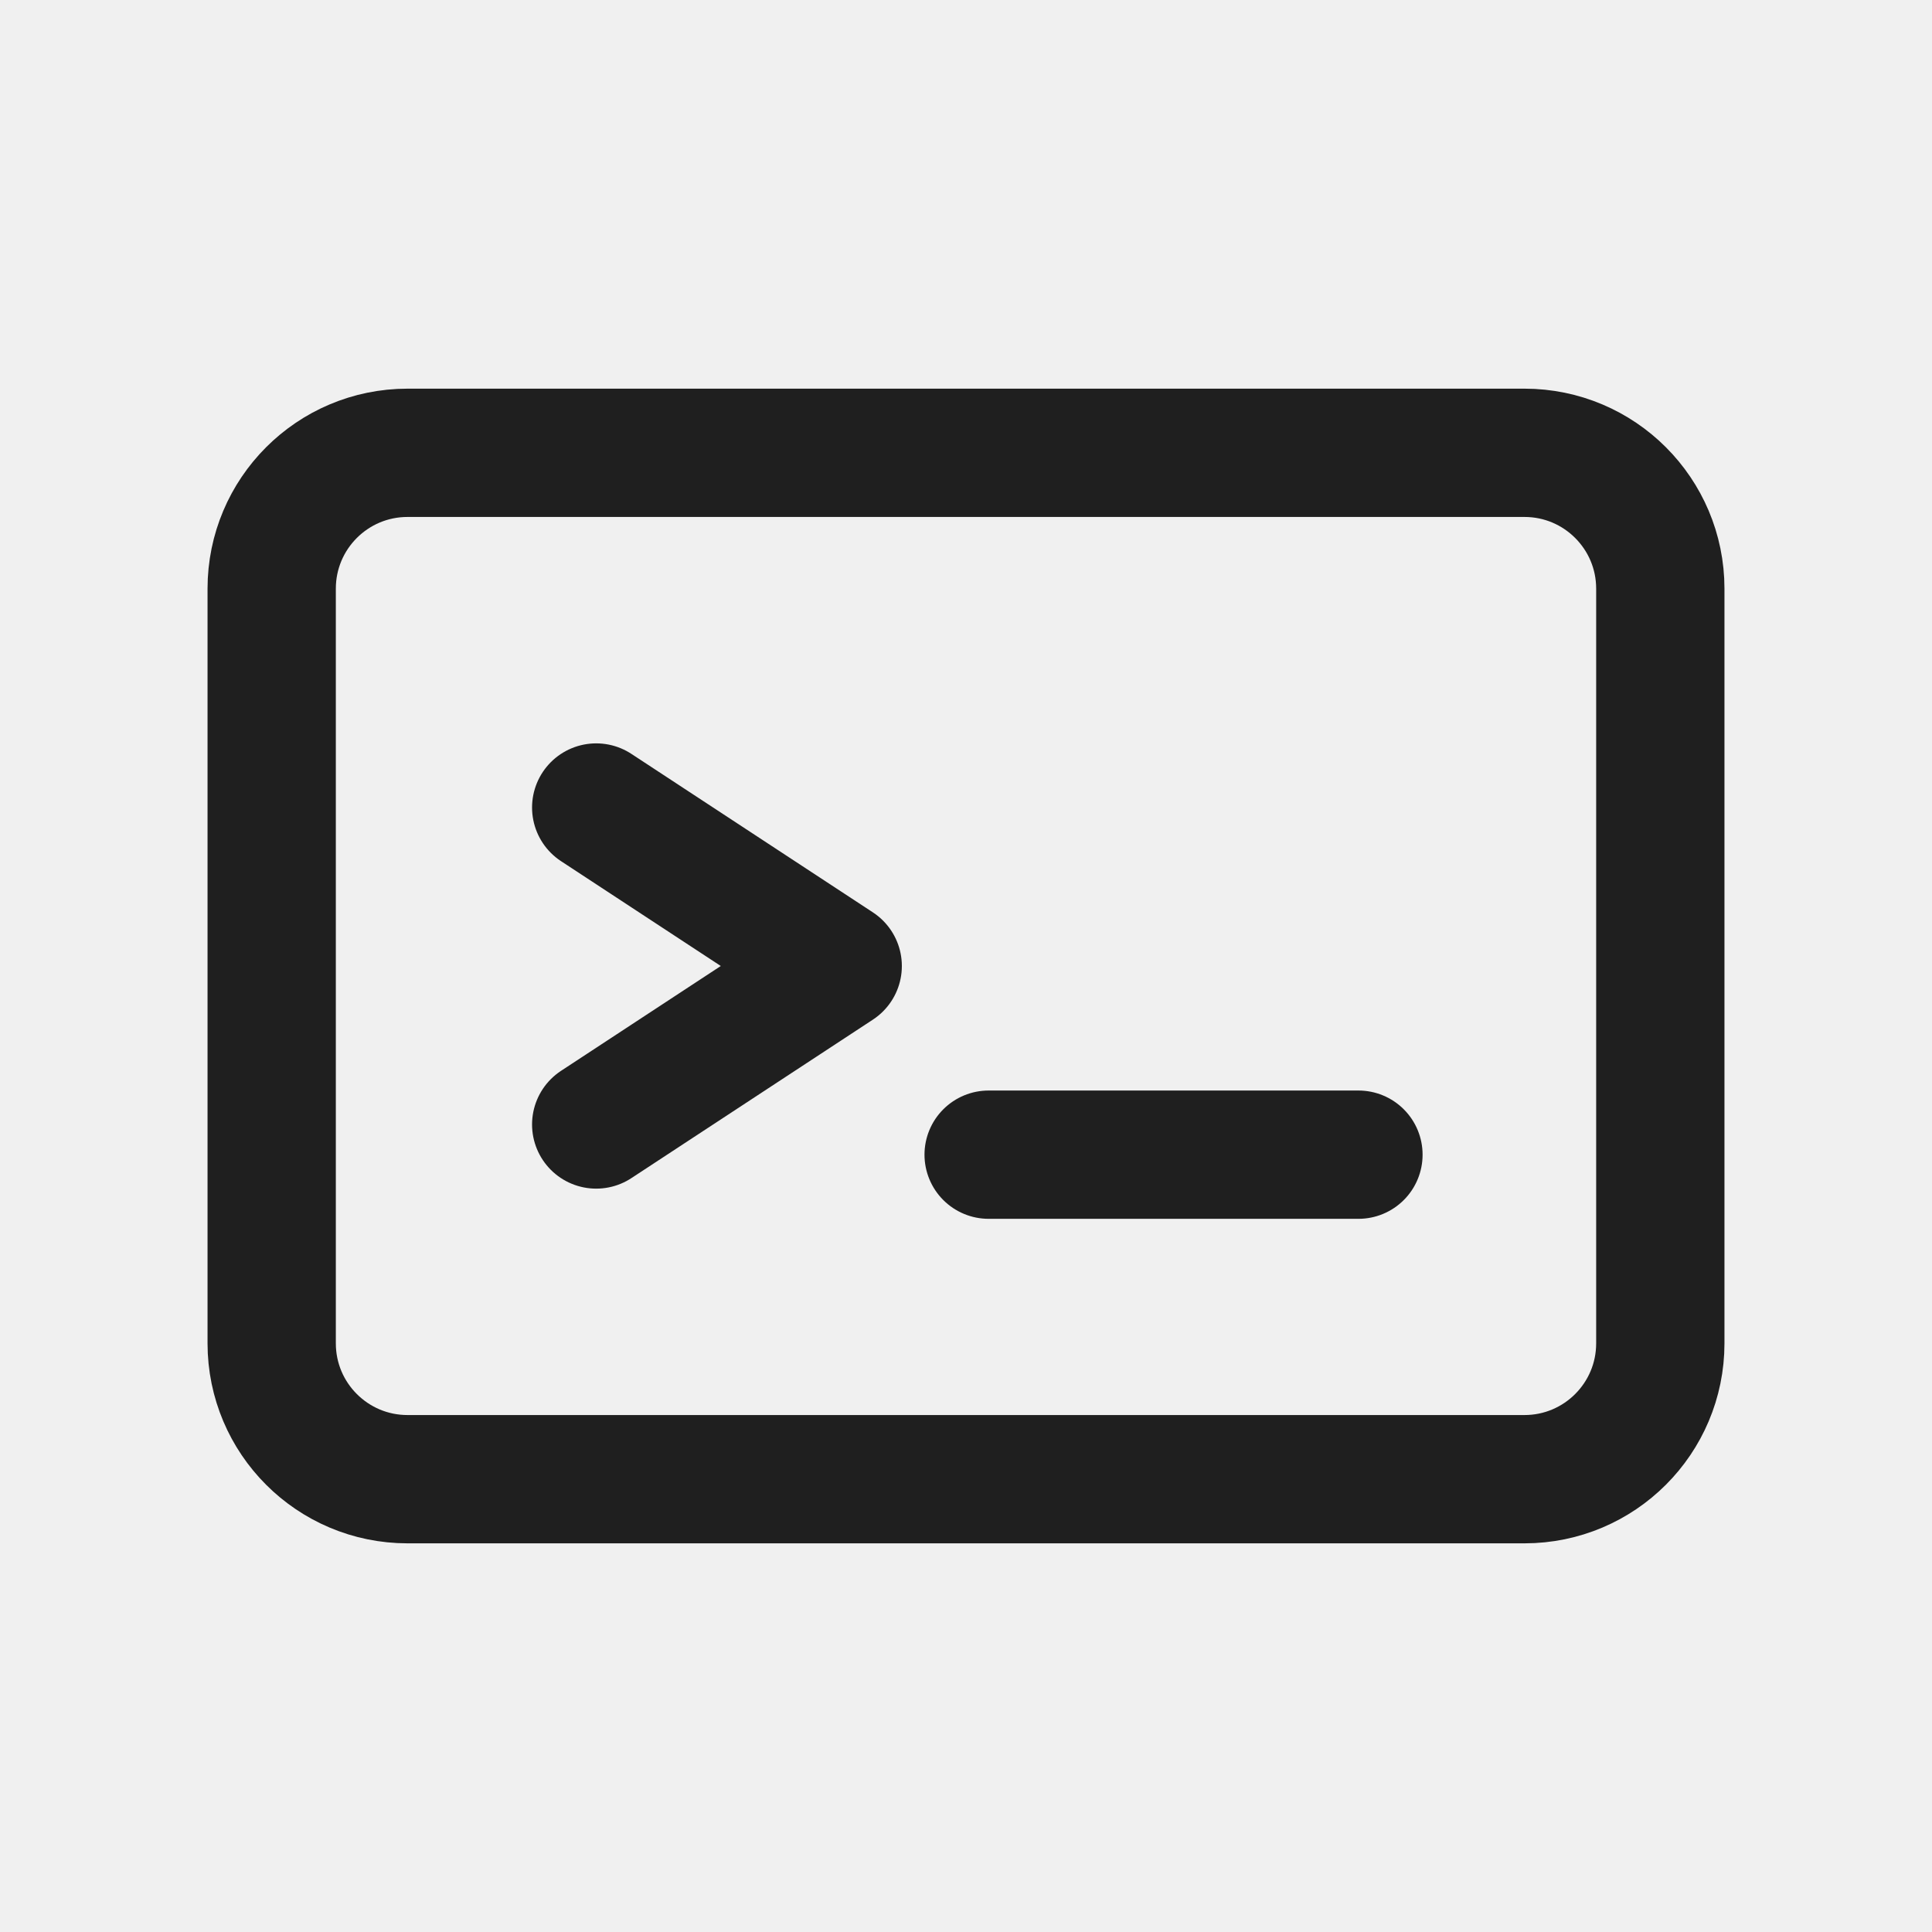
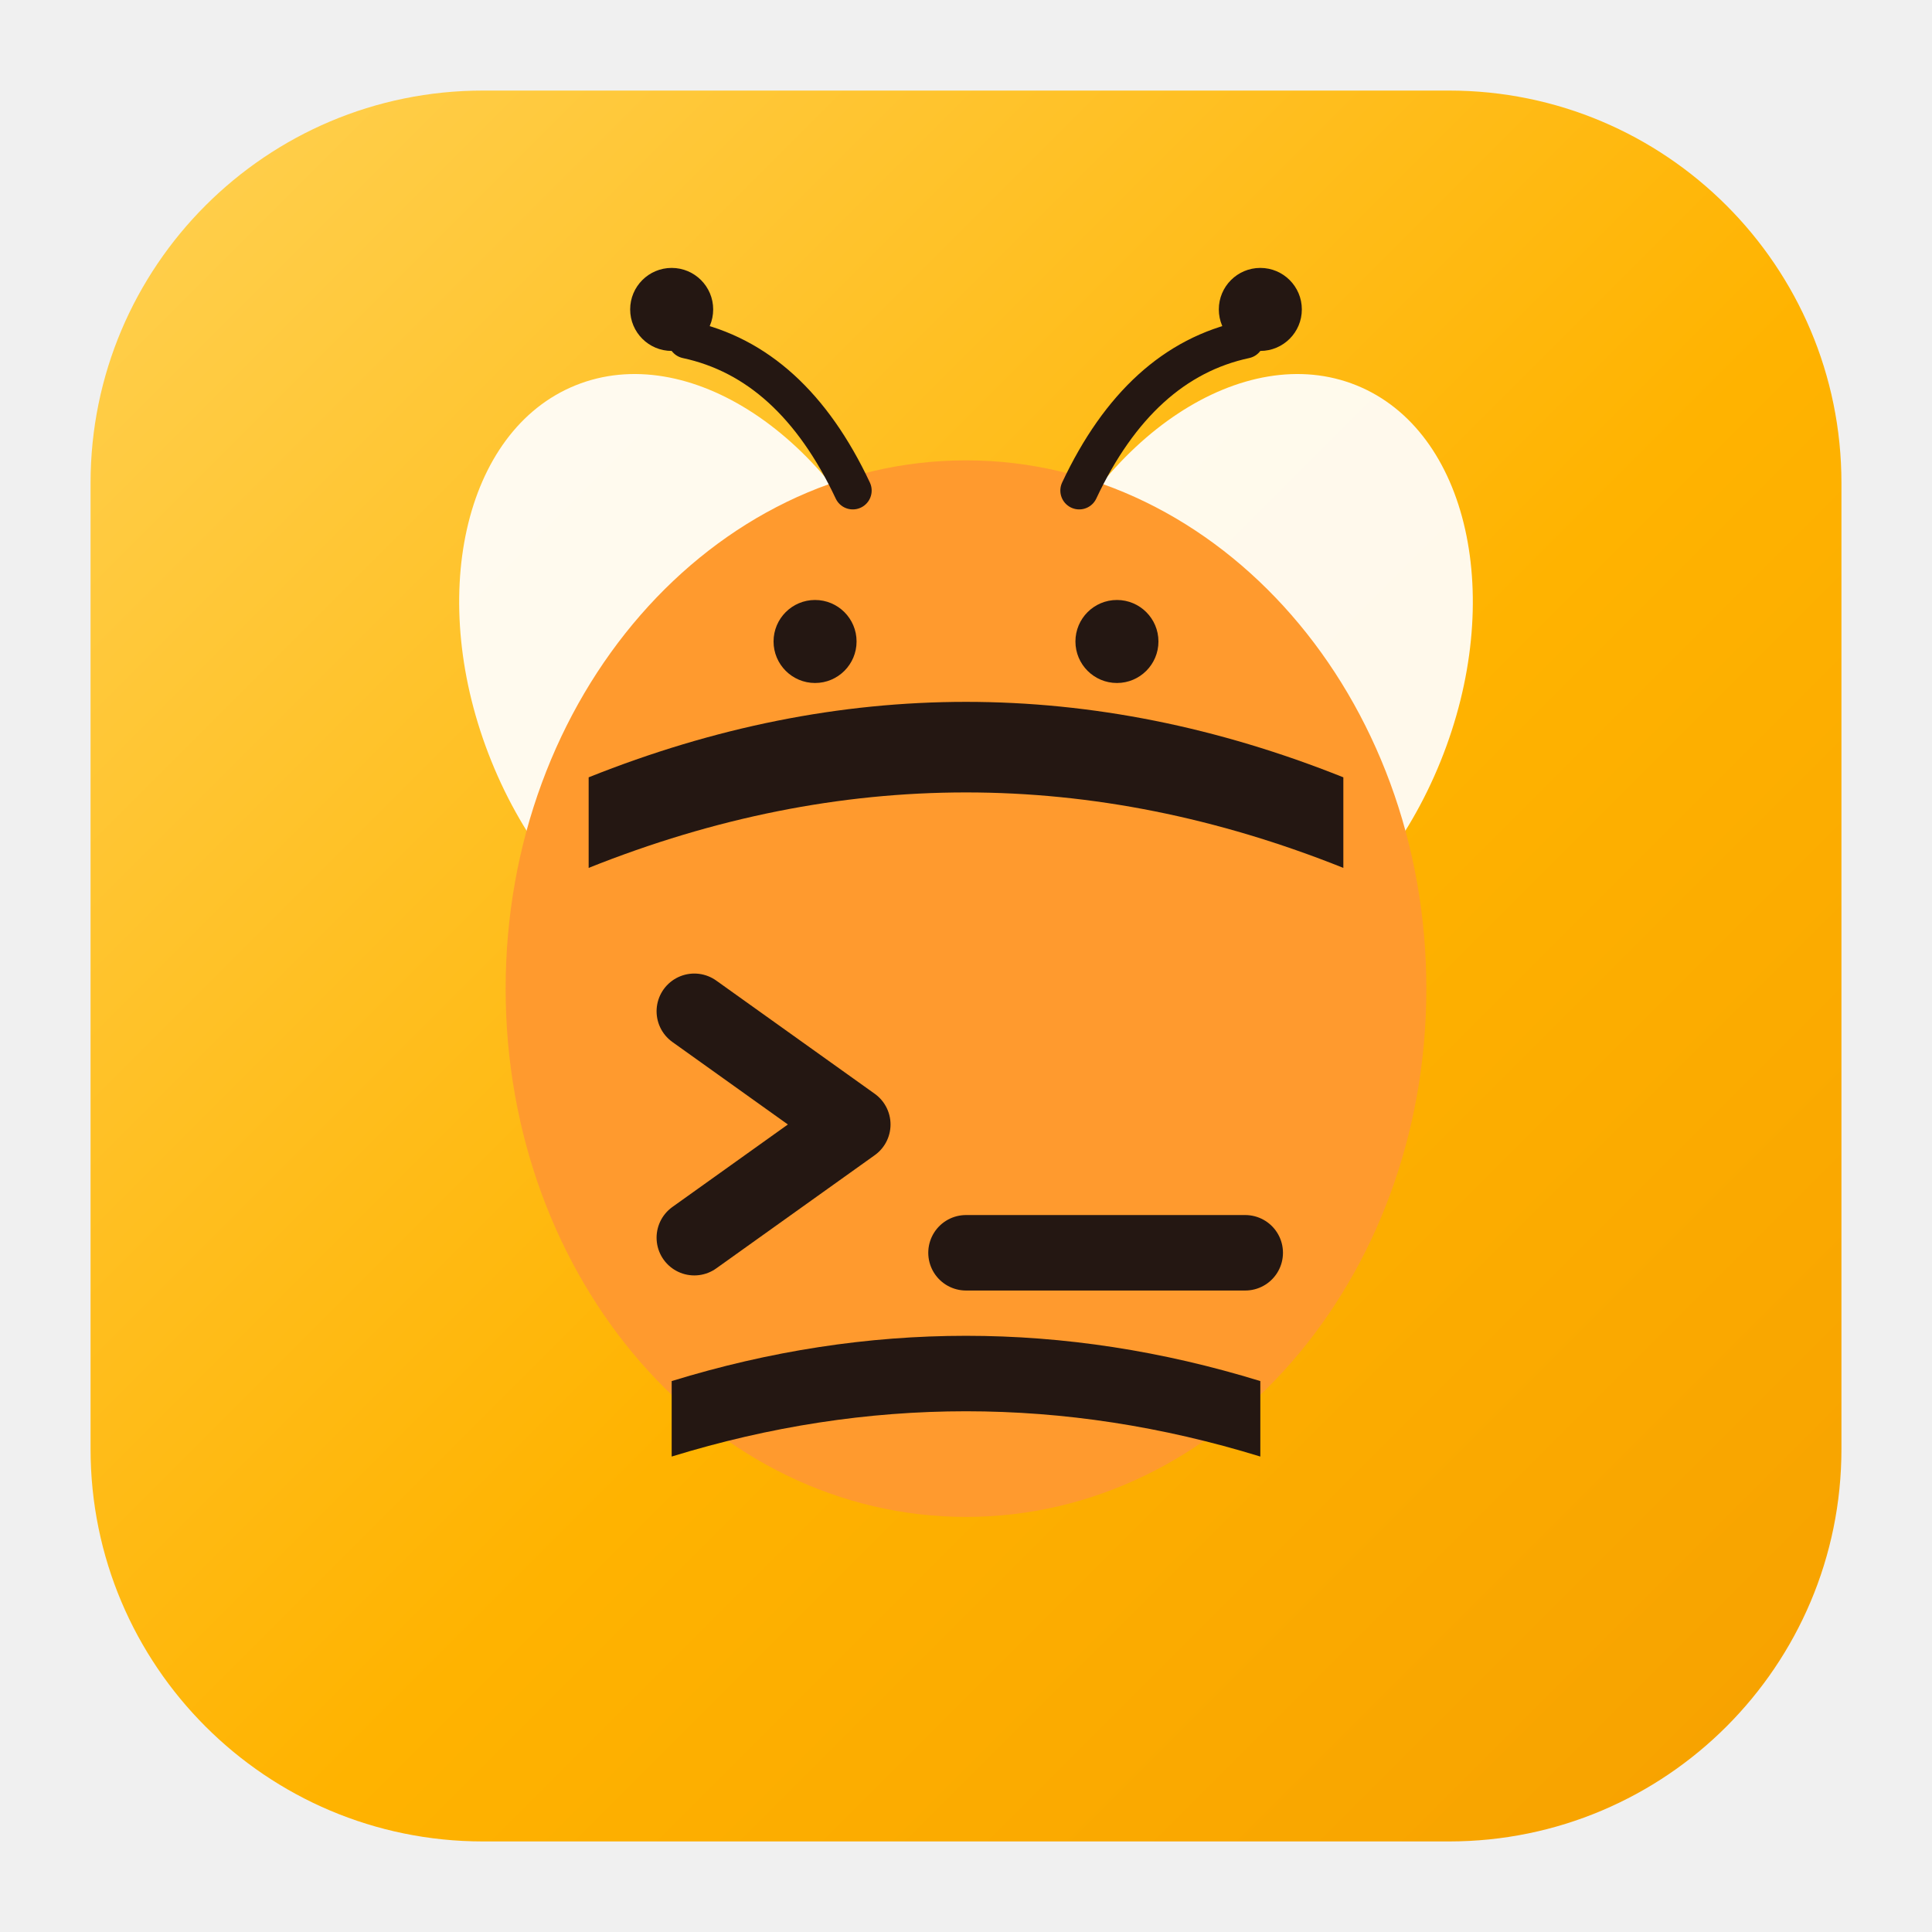
<svg xmlns="http://www.w3.org/2000/svg" width="512" height="512" viewBox="0 0 512 512" fill="none">
-   <rect x="72" y="120" width="368" height="272" rx="36" fill="none" stroke="#1f1f1f" stroke-width="34" />
-   <path d="M158 214 L222 256 L158 298" fill="none" stroke="#1f1f1f" stroke-width="34" stroke-linecap="round" stroke-linejoin="round" />
-   <line x1="262" y1="306" x2="360" y2="306" stroke="#1f1f1f" stroke-width="34" stroke-linecap="round" />
+   <defs>
+     <linearGradient id="bbg" x1="0" y1="0" x2="512" y2="512" gradientUnits="userSpaceOnUse">
+       <stop offset="0" stop-color="#FFD45A" />
+       <stop offset="0.55" stop-color="#FFB300" />
+       <stop offset="1" stop-color="#F59E00" />
+     </linearGradient>
+     <linearGradient id="bbody" x1="160" y1="170" x2="360" y2="430" gradientUnits="userSpaceOnUse">
+       <stop offset="0" stop-color="#FF9A2E" />
+       <stop offset="1" stop-color="#FF7A00" />
+     </linearGradient>
+   </defs>
+   <rect x="24" y="24" width="464" height="464" rx="104" fill="url(#bbg)" />
+   <g transform="translate(256 262)">
+     <ellipse cx="-72" cy="-82" rx="58" ry="84" fill="#FFFFFF" opacity="0.92" transform="rotate(-22 -72 -82)" />
+     <ellipse cx="72" cy="-82" rx="58" ry="84" fill="#FFFFFF" opacity="0.92" transform="rotate(22 72 -82)" />
+     <ellipse cx="0" cy="0" rx="122" ry="140" fill="url(#bbody)" />
+     <path d="M-100 -56 q100 -40 200 0 v24 q-100 -40 -200 0 z" fill="#241712" />
+     <circle cx="-40" cy="-92" r="11" fill="#241712" />
+     <circle cx="40" cy="-92" r="11" fill="#241712" />
+     <path d="M-72 6 L-30 36 L-72 66" fill="none" stroke="#241712" stroke-width="20" stroke-linecap="round" stroke-linejoin="round" />
+     <line x1="0" y1="70" x2="74" y2="70" stroke="#241712" stroke-width="20" stroke-linecap="round" />
+     <path d="M-78 104 q78 -24 156 0 v20 q-78 -24 -156 0 z" fill="#241712" />
+     <path d="M-30 -132 q-16 -34 -44 -40" stroke="#241712" stroke-width="10" fill="none" stroke-linecap="round" />
+     <path d="M30 -132 q16 -34 44 -40" stroke="#241712" stroke-width="10" fill="none" stroke-linecap="round" />
+     <circle cx="-78" cy="-180" r="11" fill="#241712" />
+     <circle cx="78" cy="-180" r="11" fill="#241712" />
+   </g>
</svg>
